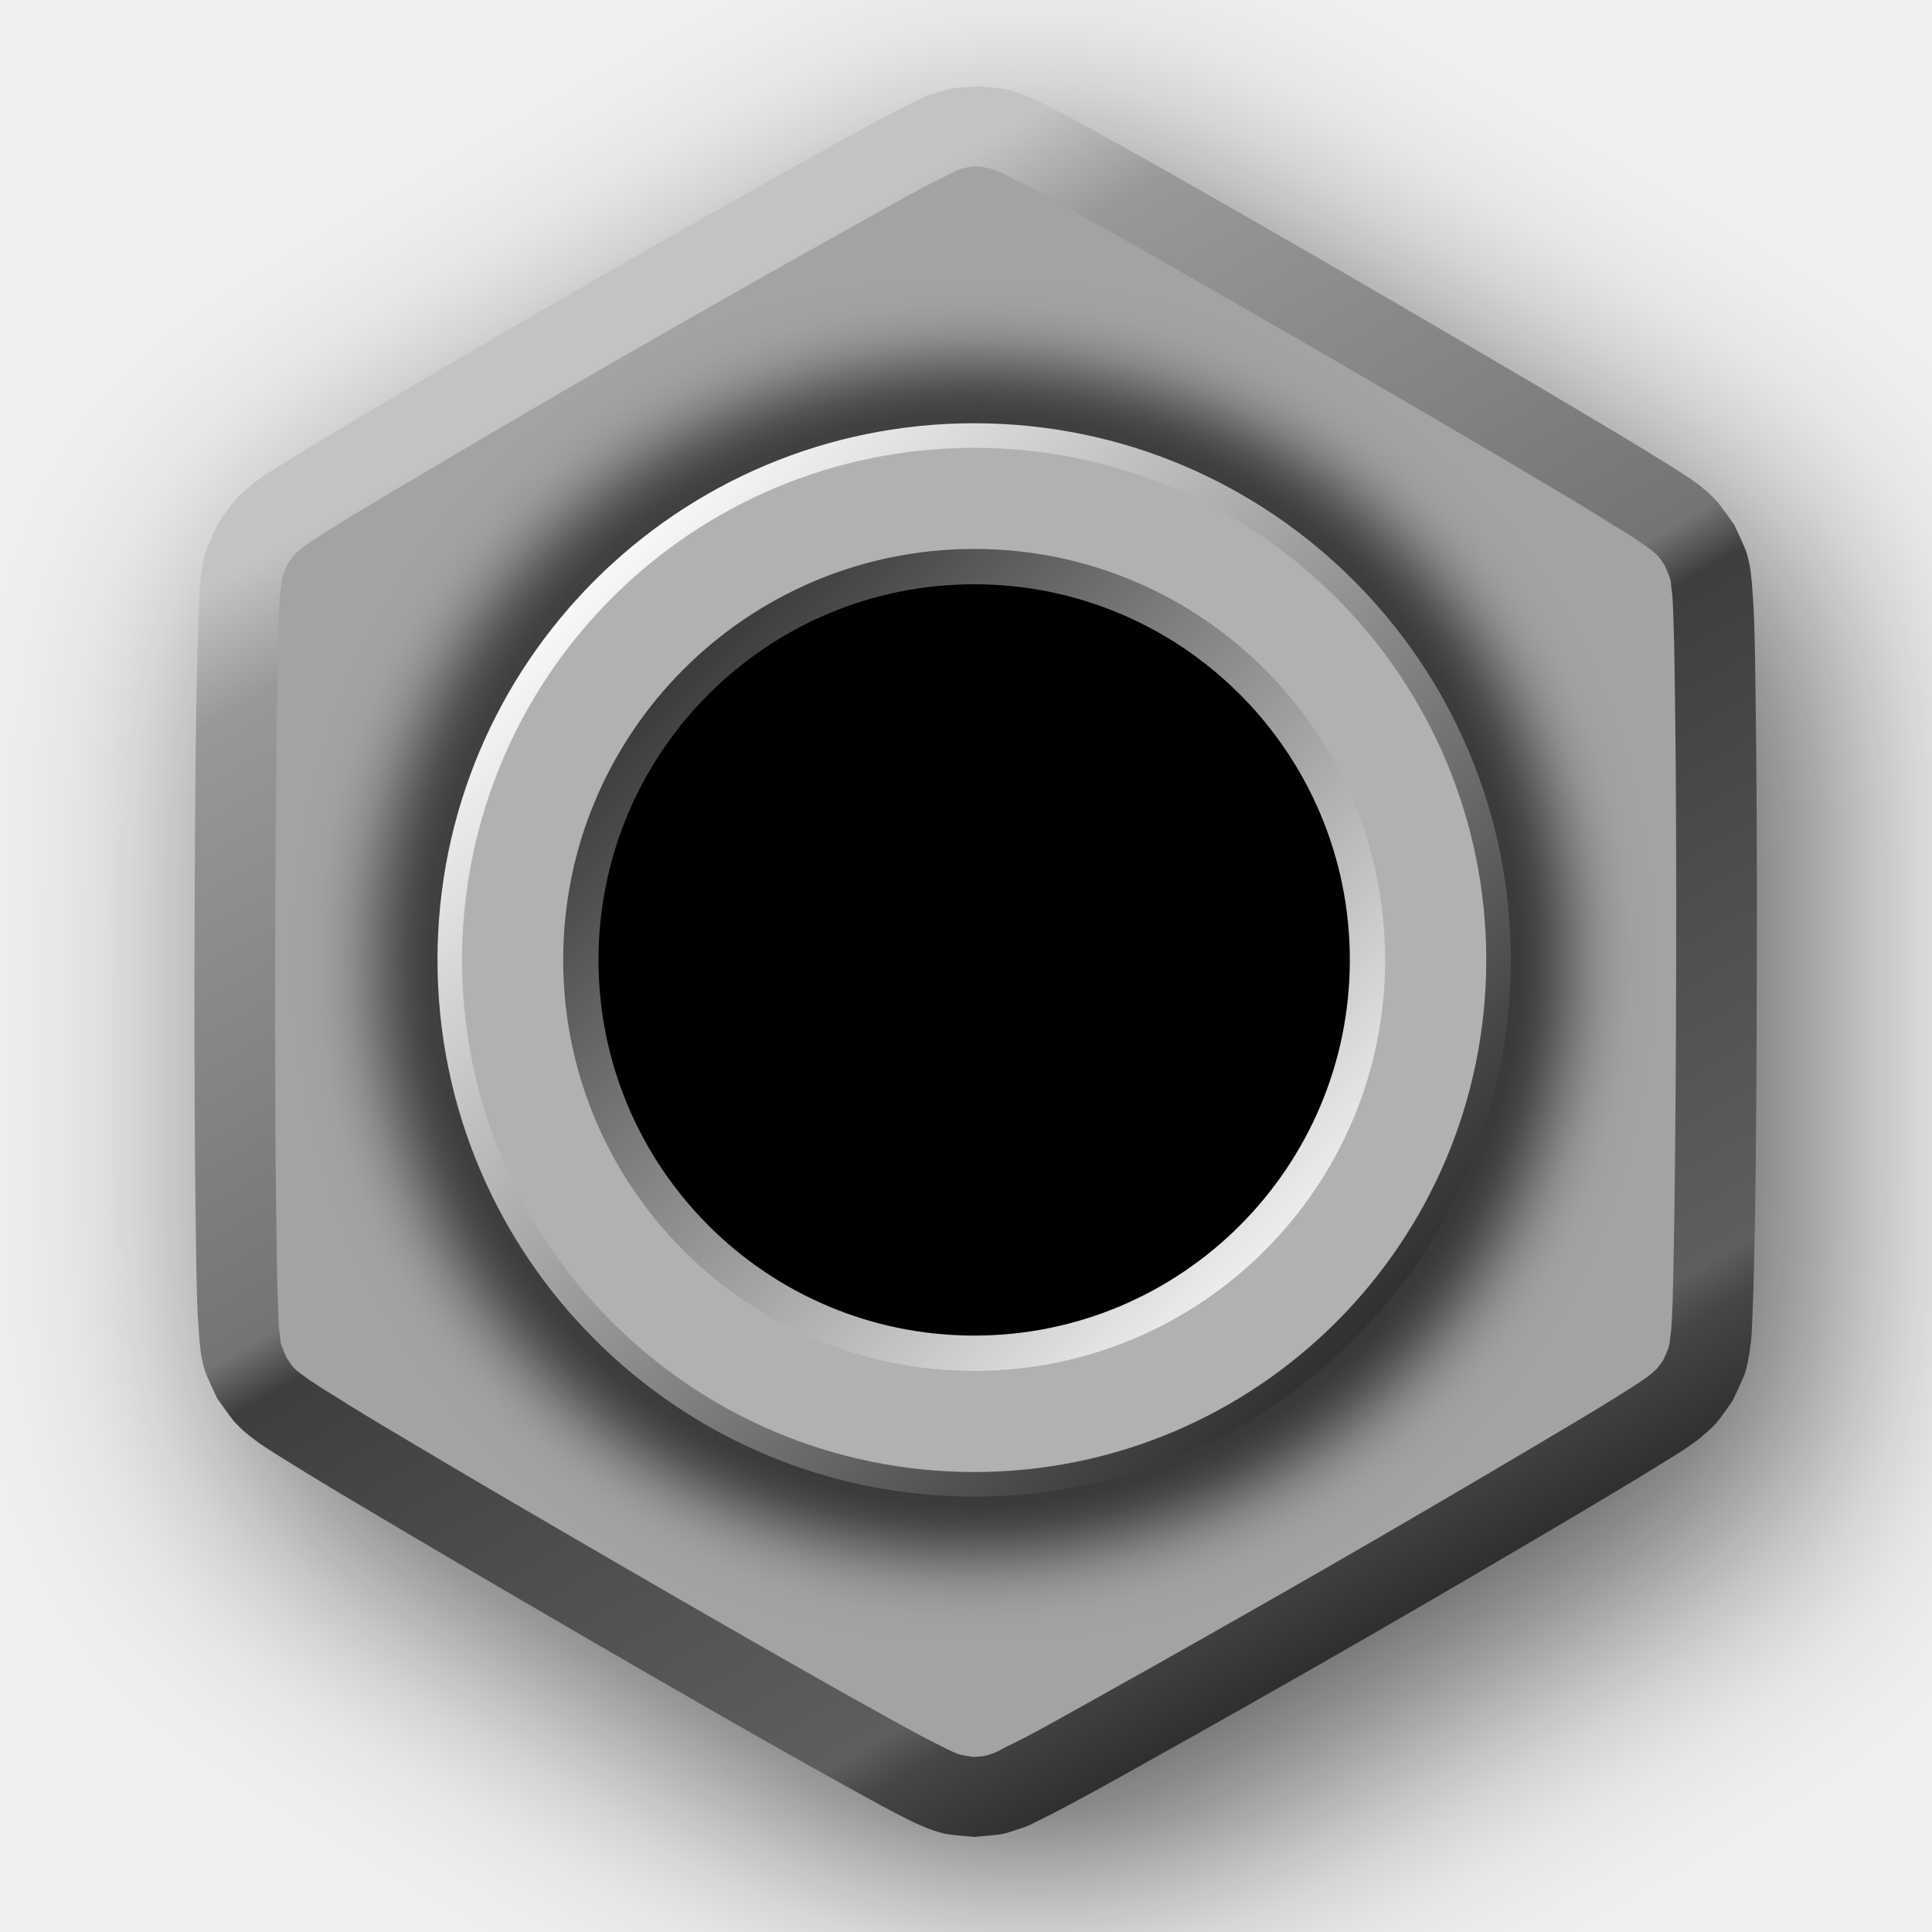
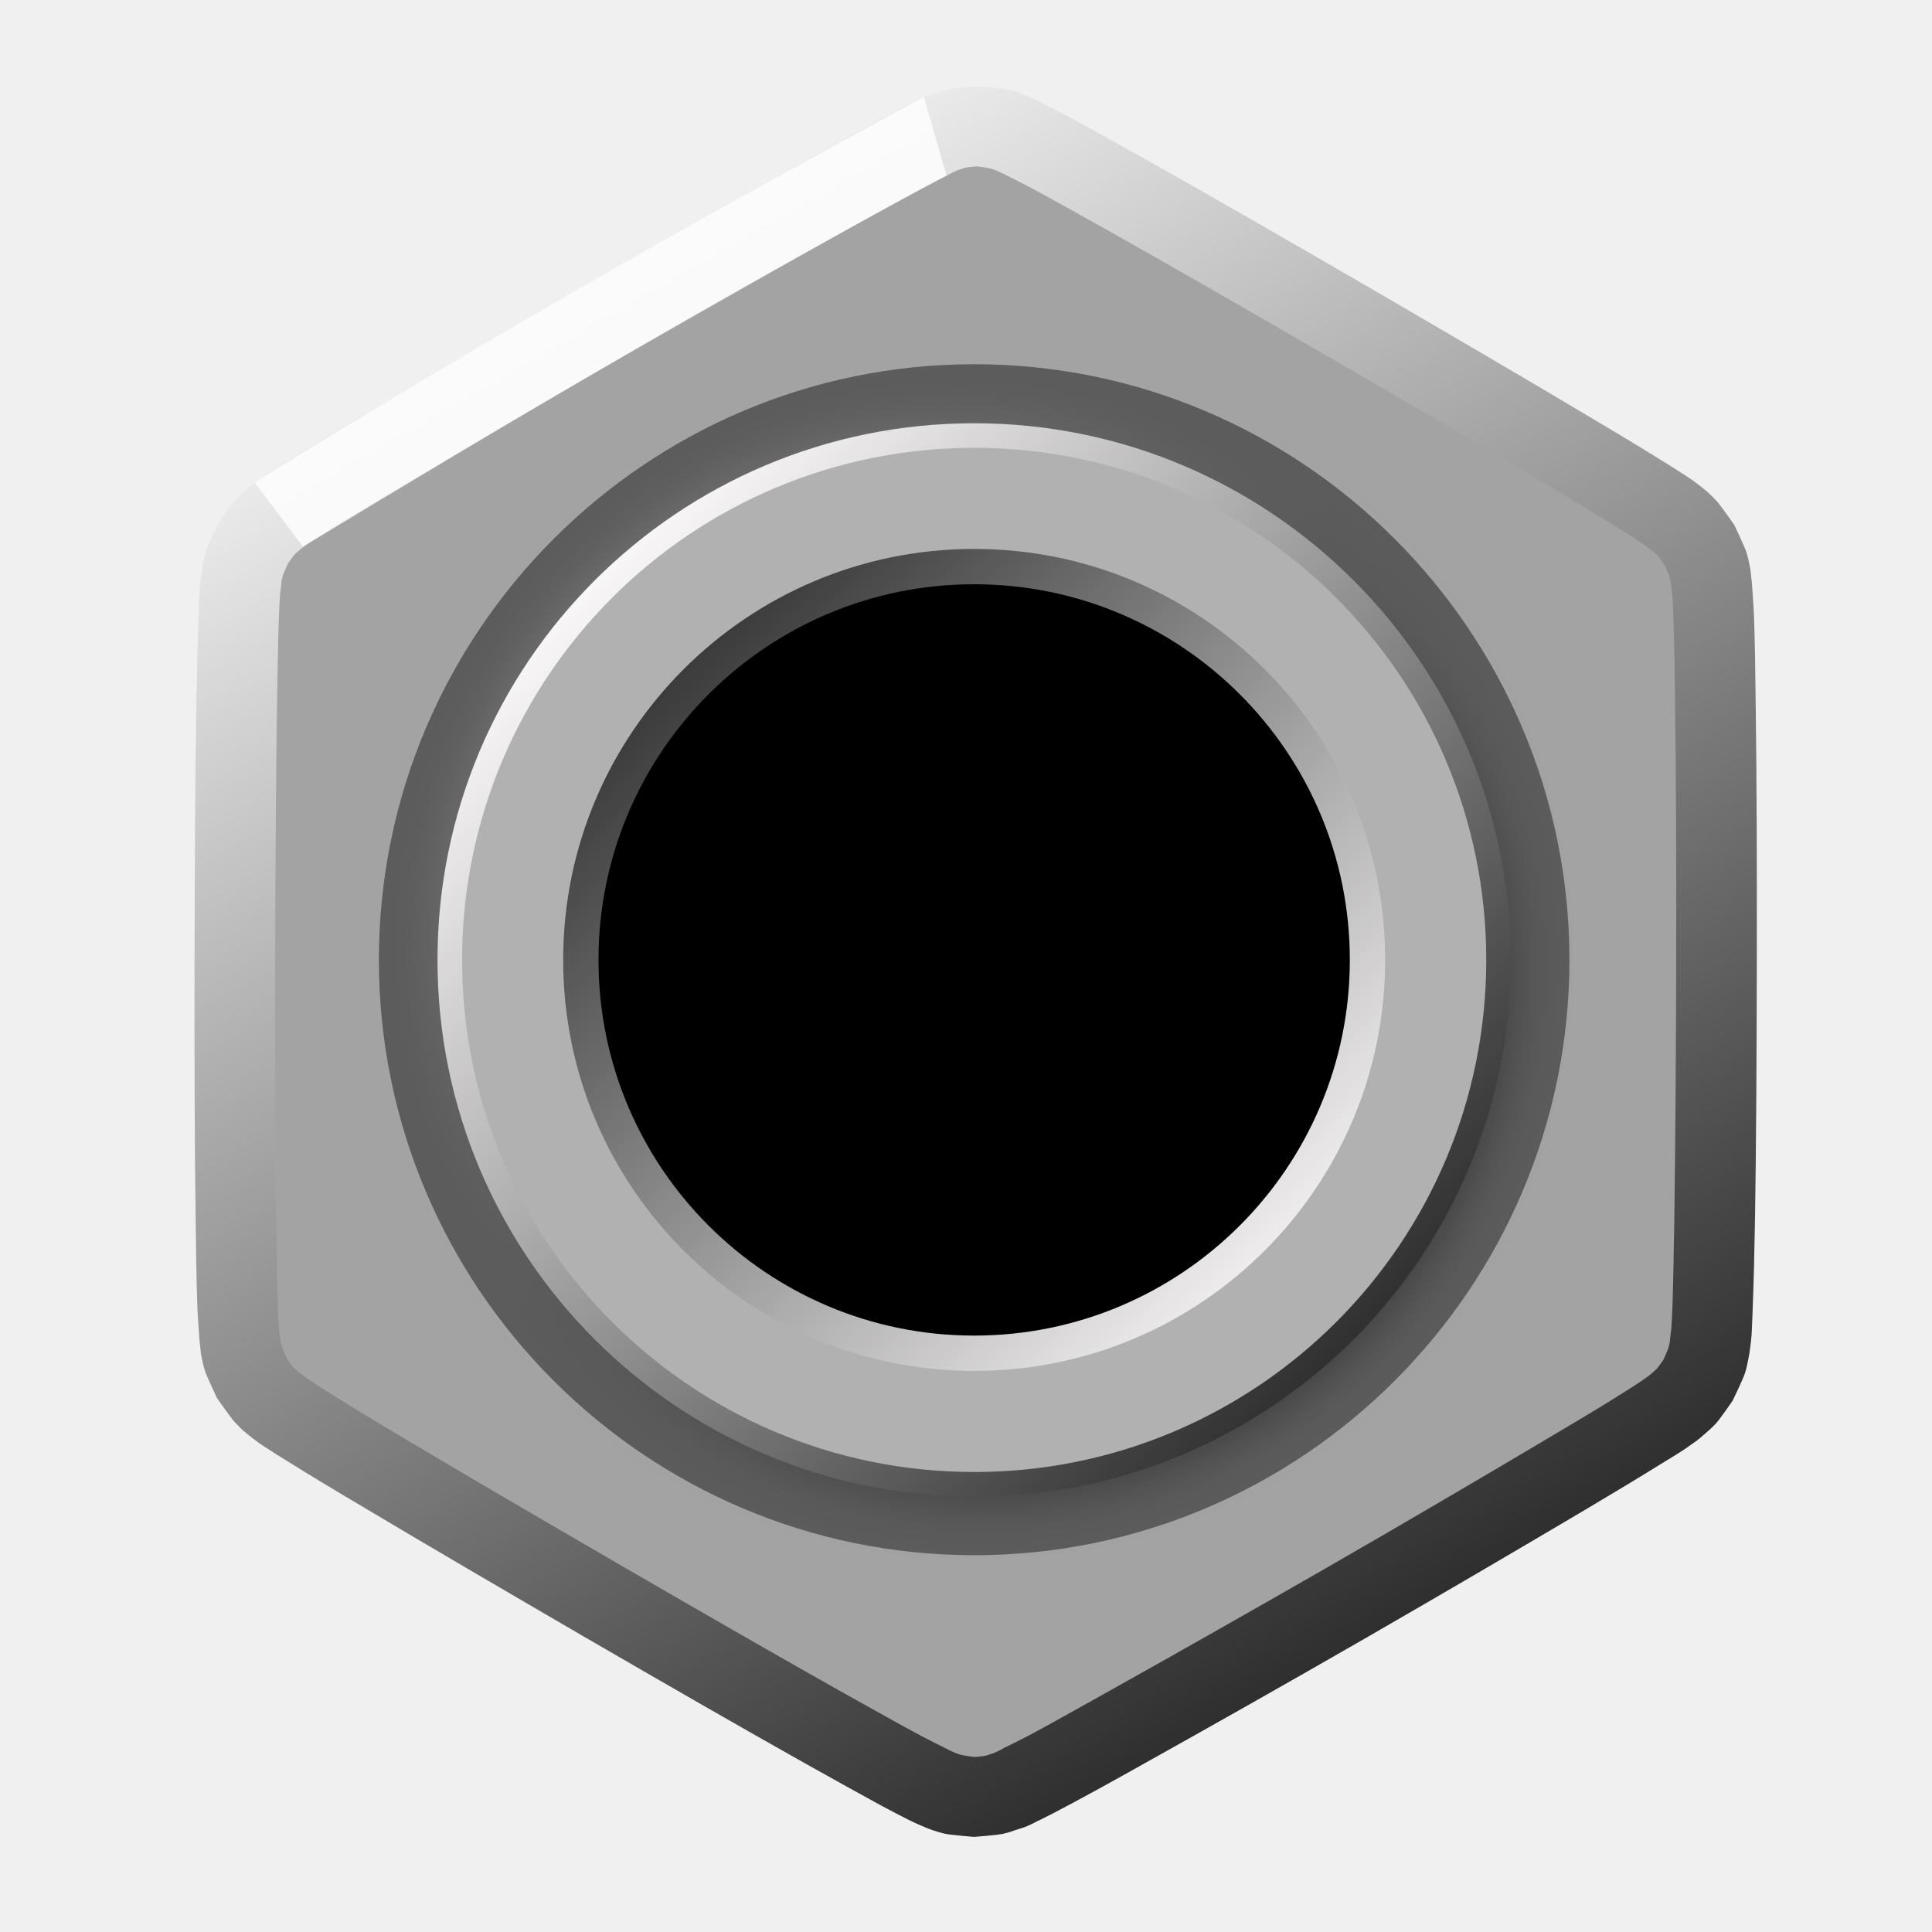
<svg xmlns="http://www.w3.org/2000/svg" xmlns:xlink="http://www.w3.org/1999/xlink" width="9mm" height="9mm" viewBox="0 0 9 9" version="1.1" id="svg1">
  <defs id="defs1">
-     <filter style="color-interpolation-filters:sRGB" id="filter337-4" x="-0.19" y="-0.171" width="1.38" height="1.342">
-       <feGaussianBlur stdDeviation="0.519" id="feGaussianBlur337-9" />
-     </filter>
    <linearGradient xlink:href="#linearGradient270" id="linearGradient271-2" x1="-28.178" y1="91.74" x2="-25.068" y2="97.459" gradientUnits="userSpaceOnUse" spreadMethod="reflect" />
    <linearGradient id="linearGradient270">
-       <stop style="stop-color:#c3c3c3;stop-opacity:1;" offset="0" id="stop270" />
-       <stop style="stop-color:#c3c3c3;stop-opacity:1;" offset="0.049" id="stop272" />
-       <stop style="stop-color:#989898;stop-opacity:1;" offset="0.125" id="stop273" />
-       <stop style="stop-color:#747474;stop-opacity:1;" offset="0.481" id="stop274" />
-       <stop style="stop-color:#403d3d;stop-opacity:1;" offset="0.515" id="stop275" />
-       <stop style="stop-color:#5f5e5e;stop-opacity:1;" offset="0.901" id="stop276" />
-       <stop style="stop-color:#464646;stop-opacity:1;" offset="0.929" id="stop277" />
+       <stop style="stop-color:#ebebeb;stop-opacity:1;" offset="0" id="stop270" />
      <stop style="stop-color:#2f2f2f;stop-opacity:1;" offset="1" id="stop271" />
    </linearGradient>
    <linearGradient xlink:href="#linearGradient266" id="linearGradient692" gradientUnits="userSpaceOnUse" x1="-22.122" y1="95.269" x2="-18.47" y2="98.922" />
    <linearGradient id="linearGradient266">
      <stop style="stop-color:#fcfafa;stop-opacity:1;" offset="0" id="stop266" />
      <stop style="stop-color:#2d2d2d;stop-opacity:1;" offset="1" id="stop265" />
    </linearGradient>
    <filter style="color-interpolation-filters:sRGB" id="filter269-4" x="-0.059" y="-0.059" width="1.118" height="1.118">
      <feGaussianBlur stdDeviation="0.123" id="feGaussianBlur269-8" />
-     </filter>
-     <filter style="color-interpolation-filters:sRGB" id="filter277-7" x="-0.134" y="-0.134" width="1.269" height="1.269">
-       <feGaussianBlur stdDeviation="0.166" id="feGaussianBlur277-1" />
    </filter>
    <linearGradient xlink:href="#linearGradient263" id="linearGradient694" gradientUnits="userSpaceOnUse" gradientTransform="matrix(0.86,0,0,0.86,-2.841876,13.59386)" x1="-22.122" y1="95.269" x2="-18.47" y2="98.922" />
    <linearGradient id="linearGradient263">
      <stop style="stop-color:#2d2d2d;stop-opacity:1;" offset="0" id="stop264" />
      <stop style="stop-color:#fcfafa;stop-opacity:1;" offset="1" id="stop263" />
    </linearGradient>
    <linearGradient xlink:href="#linearGradient266" id="linearGradient1" gradientUnits="userSpaceOnUse" x1="-22.122" y1="95.269" x2="-18.47" y2="98.922" />
    <linearGradient xlink:href="#linearGradient266" id="linearGradient2" gradientUnits="userSpaceOnUse" x1="-22.122" y1="95.269" x2="-18.47" y2="98.922" />
  </defs>
  <g id="layer1">
    <g id="g277-2" transform="translate(24.83702,-92.62732)">
-       <path id="path337-8" style="fill:#000000;fill-opacity:0.626;stroke-width:0.471;filter:url(#filter337-4)" d="m -26.529,90.953 c -4.86e-4,-1.2e-5 -0.097,0.005 -0.121,0.01 -0.024,0.005 -0.039,0.01 -0.051,0.014 -0.024,0.007 -0.039,0.011 -0.051,0.016 -0.023,0.009 -0.038,0.018 -0.055,0.025 -0.033,0.015 -0.067,0.032 -0.109,0.053 -0.084,0.042 -0.194,0.099 -0.324,0.168 -0.26,0.137 -0.6,0.318 -0.938,0.502 -0.338,0.184 -0.673,0.37 -0.93,0.514 -0.128,0.072 -0.237,0.134 -0.318,0.182 -0.041,0.024 -0.075,0.043 -0.105,0.062 -0.015,0.01 -0.028,0.019 -0.049,0.033 -0.01,0.007 -0.022,0.017 -0.041,0.033 -0.01,0.008 -0.022,0.018 -0.039,0.035 -0.017,0.017 -0.074,0.095 -0.074,0.096 -2.54e-4,4.16e-4 -0.045,0.088 -0.053,0.111 -0.008,0.023 -0.011,0.038 -0.014,0.051 -0.006,0.025 -0.008,0.038 -0.01,0.051 -0.004,0.025 -0.006,0.04 -0.008,0.059 -0.003,0.036 -0.005,0.076 -0.008,0.123 -0.006,0.094 -0.012,0.218 -0.018,0.365 -0.012,0.294 -0.023,0.678 -0.033,1.062 -0.01,0.384 -0.018,0.768 -0.021,1.062 -0.002,0.147 -0.003,0.271 -0.002,0.365 3.61e-4,0.047 0.002,0.085 0.004,0.121 7.72e-4,0.018 0.001,0.036 0.004,0.061 0.001,0.013 0.001,0.026 0.006,0.051 0.002,0.013 0.005,0.029 0.012,0.053 0.007,0.023 0.047,0.113 0.047,0.113 2.32e-4,4.27e-4 0.054,0.081 0.07,0.1 0.016,0.018 0.026,0.028 0.035,0.037 0.019,0.017 0.031,0.027 0.041,0.035 0.02,0.016 0.032,0.025 0.047,0.035 0.03,0.021 0.062,0.042 0.102,0.068 0.079,0.052 0.184,0.119 0.309,0.197 0.249,0.157 0.575,0.358 0.902,0.559 0.328,0.201 0.657,0.401 0.91,0.551 0.126,0.075 0.233,0.137 0.314,0.184 0.041,0.023 0.075,0.042 0.107,0.059 0.016,0.008 0.032,0.017 0.055,0.027 0.011,0.005 0.023,0.011 0.047,0.02 0.012,0.004 0.027,0.01 0.051,0.016 0.024,0.006 0.121,0.016 0.121,0.016 4.87e-4,1.2e-5 0.097,-0.005 0.121,-0.01 0.024,-0.005 0.039,-0.01 0.051,-0.014 0.024,-0.007 0.039,-0.011 0.051,-0.016 0.023,-0.009 0.038,-0.018 0.055,-0.025 0.033,-0.015 0.067,-0.032 0.109,-0.053 0.084,-0.042 0.194,-0.099 0.324,-0.168 0.26,-0.137 0.6,-0.318 0.938,-0.502 0.338,-0.184 0.673,-0.37 0.93,-0.514 0.128,-0.072 0.237,-0.134 0.318,-0.182 0.041,-0.024 0.075,-0.043 0.105,-0.062 0.015,-0.01 0.028,-0.019 0.049,-0.033 0.01,-0.007 0.022,-0.017 0.041,-0.033 0.01,-0.008 0.022,-0.018 0.039,-0.035 0.017,-0.017 0.074,-0.095 0.074,-0.096 2.54e-4,-4.15e-4 0.045,-0.088 0.053,-0.111 0.008,-0.023 0.011,-0.038 0.014,-0.051 0.006,-0.025 0.008,-0.038 0.01,-0.051 0.004,-0.025 0.006,-0.04 0.008,-0.059 0.003,-0.036 0.005,-0.076 0.008,-0.123 0.006,-0.094 0.012,-0.218 0.018,-0.365 0.012,-0.294 0.023,-0.678 0.033,-1.062 0.01,-0.384 0.018,-0.768 0.021,-1.062 0.002,-0.147 0.003,-0.271 0.002,-0.365 -3.6e-4,-0.047 -0.002,-0.085 -0.004,-0.121 -7.73e-4,-0.018 -0.001,-0.036 -0.004,-0.061 -0.001,-0.013 -0.001,-0.026 -0.006,-0.051 -0.002,-0.013 -0.005,-0.029 -0.012,-0.053 -0.007,-0.023 -0.047,-0.113 -0.047,-0.113 -2.32e-4,-4.28e-4 -0.054,-0.081 -0.07,-0.1 -0.016,-0.018 -0.026,-0.028 -0.035,-0.037 -0.019,-0.017 -0.031,-0.027 -0.041,-0.035 -0.02,-0.016 -0.032,-0.025 -0.047,-0.035 -0.03,-0.021 -0.062,-0.042 -0.102,-0.068 -0.079,-0.052 -0.184,-0.119 -0.309,-0.197 -0.249,-0.157 -0.575,-0.358 -0.902,-0.559 -0.328,-0.201 -0.657,-0.401 -0.91,-0.551 -0.126,-0.075 -0.233,-0.137 -0.314,-0.184 -0.041,-0.023 -0.075,-0.042 -0.107,-0.059 -0.016,-0.008 -0.032,-0.017 -0.055,-0.027 -0.011,-0.005 -0.023,-0.011 -0.047,-0.02 -0.012,-0.004 -0.027,-0.01 -0.051,-0.016 -0.024,-0.006 -0.121,-0.016 -0.121,-0.016 z" transform="matrix(1.117257,-0.02684301,0.02684301,1.117257,7.169687,-8.961963)" />
      <path id="path269-9" style="fill:url(#linearGradient271-2);stroke-width:0.471" d="m -26.529,90.953 c -4.86e-4,-1.2e-5 -0.097,0.005 -0.121,0.01 -0.024,0.005 -0.039,0.01 -0.051,0.014 -0.024,0.007 -0.039,0.011 -0.051,0.016 -0.023,0.009 -0.038,0.018 -0.055,0.025 -0.033,0.015 -0.067,0.032 -0.109,0.053 -0.084,0.042 -0.194,0.099 -0.324,0.168 -0.26,0.137 -0.6,0.318 -0.938,0.502 -0.338,0.184 -0.673,0.37 -0.93,0.514 -0.128,0.072 -0.237,0.134 -0.318,0.182 -0.041,0.024 -0.075,0.043 -0.105,0.062 -0.015,0.01 -0.028,0.019 -0.049,0.033 -0.01,0.007 -0.022,0.017 -0.041,0.033 -0.01,0.008 -0.022,0.018 -0.039,0.035 -0.017,0.017 -0.074,0.095 -0.074,0.096 -2.54e-4,4.16e-4 -0.045,0.088 -0.053,0.111 -0.008,0.023 -0.011,0.038 -0.014,0.051 -0.006,0.025 -0.008,0.038 -0.01,0.051 -0.004,0.025 -0.006,0.04 -0.008,0.059 -0.003,0.036 -0.005,0.076 -0.008,0.123 -0.006,0.094 -0.012,0.218 -0.018,0.365 -0.012,0.294 -0.023,0.678 -0.033,1.062 -0.01,0.384 -0.018,0.768 -0.021,1.062 -0.002,0.147 -0.003,0.271 -0.002,0.365 3.61e-4,0.047 0.002,0.085 0.004,0.121 7.72e-4,0.018 0.001,0.036 0.004,0.061 0.001,0.013 0.001,0.026 0.006,0.051 0.002,0.013 0.005,0.029 0.012,0.053 0.007,0.023 0.047,0.113 0.047,0.113 2.32e-4,4.27e-4 0.054,0.081 0.07,0.1 0.016,0.018 0.026,0.028 0.035,0.037 0.019,0.017 0.031,0.027 0.041,0.035 0.02,0.016 0.032,0.025 0.047,0.035 0.03,0.021 0.062,0.042 0.102,0.068 0.079,0.052 0.184,0.119 0.309,0.197 0.249,0.157 0.575,0.358 0.902,0.559 0.328,0.201 0.657,0.401 0.91,0.551 0.126,0.075 0.233,0.137 0.314,0.184 0.041,0.023 0.075,0.042 0.107,0.059 0.016,0.008 0.032,0.017 0.055,0.027 0.011,0.005 0.023,0.011 0.047,0.02 0.012,0.004 0.027,0.01 0.051,0.016 0.024,0.006 0.121,0.016 0.121,0.016 4.87e-4,1.2e-5 0.097,-0.005 0.121,-0.01 0.024,-0.005 0.039,-0.01 0.051,-0.014 0.024,-0.007 0.039,-0.011 0.051,-0.016 0.023,-0.009 0.038,-0.018 0.055,-0.025 0.033,-0.015 0.067,-0.032 0.109,-0.053 0.084,-0.042 0.194,-0.099 0.324,-0.168 0.26,-0.137 0.6,-0.318 0.938,-0.502 0.338,-0.184 0.673,-0.37 0.93,-0.514 0.128,-0.072 0.237,-0.134 0.318,-0.182 0.041,-0.024 0.075,-0.043 0.105,-0.062 0.015,-0.01 0.028,-0.019 0.049,-0.033 0.01,-0.007 0.022,-0.017 0.041,-0.033 0.01,-0.008 0.022,-0.018 0.039,-0.035 0.017,-0.017 0.074,-0.095 0.074,-0.096 2.54e-4,-4.15e-4 0.045,-0.088 0.053,-0.111 0.008,-0.023 0.011,-0.038 0.014,-0.051 0.006,-0.025 0.008,-0.038 0.01,-0.051 0.004,-0.025 0.006,-0.04 0.008,-0.059 0.003,-0.036 0.005,-0.076 0.008,-0.123 0.006,-0.094 0.012,-0.218 0.018,-0.365 0.012,-0.294 0.023,-0.678 0.033,-1.062 0.01,-0.384 0.018,-0.768 0.021,-1.062 0.002,-0.147 0.003,-0.271 0.002,-0.365 -3.6e-4,-0.047 -0.002,-0.085 -0.004,-0.121 -7.73e-4,-0.018 -0.001,-0.036 -0.004,-0.061 -0.001,-0.013 -0.001,-0.026 -0.006,-0.051 -0.002,-0.013 -0.005,-0.029 -0.012,-0.053 -0.007,-0.023 -0.047,-0.113 -0.047,-0.113 -2.32e-4,-4.28e-4 -0.054,-0.081 -0.07,-0.1 -0.016,-0.018 -0.026,-0.028 -0.035,-0.037 -0.019,-0.017 -0.031,-0.027 -0.041,-0.035 -0.02,-0.016 -0.032,-0.025 -0.047,-0.035 -0.03,-0.021 -0.062,-0.042 -0.102,-0.068 -0.079,-0.052 -0.184,-0.119 -0.309,-0.197 -0.249,-0.157 -0.575,-0.358 -0.902,-0.559 -0.328,-0.201 -0.657,-0.401 -0.91,-0.551 -0.126,-0.075 -0.233,-0.137 -0.314,-0.184 -0.041,-0.023 -0.075,-0.042 -0.107,-0.059 -0.016,-0.008 -0.032,-0.017 -0.055,-0.027 -0.011,-0.005 -0.023,-0.011 -0.047,-0.02 -0.012,-0.004 -0.027,-0.01 -0.051,-0.016 -0.024,-0.006 -0.121,-0.016 -0.121,-0.016 z" transform="matrix(1.117257,-0.02684301,0.02684301,1.117257,6.913413,-9.30117)" />
      <path id="path277-3" style="fill:#a3a3a3;stroke-width:0.471" d="m -26.537,91.287 c -4.87e-4,-1.2e-5 -0.037,0.002 -0.047,0.004 -0.009,0.002 -0.016,0.004 -0.021,0.006 -0.01,0.003 -0.017,0.005 -0.023,0.008 -0.013,0.005 -0.024,0.011 -0.037,0.018 -0.027,0.012 -0.059,0.027 -0.1,0.047 -0.08,0.04 -0.189,0.098 -0.318,0.166 -0.258,0.136 -0.597,0.317 -0.934,0.5 -0.337,0.183 -0.671,0.369 -0.926,0.512 -0.127,0.071 -0.235,0.132 -0.312,0.178 -0.039,0.023 -0.069,0.041 -0.094,0.057 -0.012,0.008 -0.024,0.015 -0.035,0.023 -0.006,0.004 -0.011,0.009 -0.02,0.016 -0.004,0.004 -0.009,0.007 -0.016,0.014 -0.007,0.007 -0.029,0.037 -0.029,0.037 -2.54e-4,4.15e-4 -0.016,0.034 -0.02,0.043 -0.003,0.009 -0.005,0.014 -0.006,0.02 -0.003,0.011 -0.003,0.018 -0.004,0.025 -0.002,0.014 -0.004,0.026 -0.006,0.041 -0.003,0.029 -0.005,0.064 -0.008,0.109 -0.005,0.09 -0.01,0.214 -0.016,0.359 -0.011,0.292 -0.023,0.674 -0.033,1.057 -0.01,0.383 -0.018,0.767 -0.021,1.059 -0.002,0.146 -0.003,0.267 -0.002,0.357 3.44e-4,0.045 7.13e-4,0.082 0.002,0.111 6.2e-4,0.015 0.003,0.027 0.004,0.041 6.91e-4,0.007 4e-6,0.015 0.002,0.025 9.75e-4,0.005 0.003,0.01 0.006,0.02 0.003,0.009 0.017,0.044 0.018,0.045 2.32e-4,4.27e-4 0.019,0.03 0.025,0.037 0.006,0.007 0.012,0.012 0.016,0.016 0.008,0.007 0.014,0.011 0.02,0.016 0.011,0.009 0.021,0.017 0.033,0.025 0.024,0.017 0.054,0.038 0.092,0.062 0.075,0.05 0.177,0.116 0.301,0.193 0.247,0.156 0.574,0.357 0.9,0.557 0.327,0.2 0.653,0.398 0.904,0.547 0.125,0.074 0.232,0.137 0.311,0.182 0.039,0.022 0.072,0.039 0.098,0.053 0.013,0.007 0.022,0.012 0.035,0.018 0.006,0.003 0.013,0.006 0.023,0.01 0.005,0.002 0.012,0.004 0.021,0.006 0.009,0.002 0.044,0.008 0.045,0.008 4.86e-4,1.3e-5 0.037,-0.002 0.047,-0.004 0.009,-0.002 0.016,-0.004 0.021,-0.006 0.01,-0.003 0.017,-0.005 0.023,-0.008 0.013,-0.005 0.024,-0.011 0.037,-0.018 0.027,-0.012 0.059,-0.027 0.1,-0.047 0.08,-0.04 0.189,-0.098 0.318,-0.166 0.258,-0.136 0.597,-0.317 0.934,-0.5 0.337,-0.183 0.671,-0.369 0.926,-0.512 0.127,-0.071 0.235,-0.132 0.312,-0.178 0.039,-0.023 0.069,-0.041 0.094,-0.057 0.012,-0.008 0.024,-0.015 0.035,-0.023 0.006,-0.004 0.011,-0.009 0.02,-0.016 0.004,-0.004 0.009,-0.007 0.016,-0.014 0.007,-0.007 0.029,-0.037 0.029,-0.037 2.54e-4,-4.15e-4 0.016,-0.034 0.02,-0.043 0.003,-0.009 0.005,-0.014 0.006,-0.02 0.003,-0.011 0.003,-0.018 0.004,-0.025 0.002,-0.014 0.004,-0.026 0.006,-0.041 0.003,-0.029 0.005,-0.064 0.008,-0.109 0.005,-0.09 0.01,-0.214 0.016,-0.359 0.011,-0.292 0.023,-0.674 0.033,-1.057 0.01,-0.383 0.018,-0.767 0.021,-1.059 0.002,-0.146 0.003,-0.267 0.002,-0.357 -3.44e-4,-0.045 -7.12e-4,-0.082 -0.002,-0.111 -6.2e-4,-0.015 -0.003,-0.027 -0.004,-0.041 -6.9e-4,-0.007 -4e-6,-0.015 -0.002,-0.025 -9.75e-4,-0.005 -0.003,-0.01 -0.006,-0.02 -0.003,-0.009 -0.017,-0.044 -0.018,-0.045 -2.32e-4,-4.27e-4 -0.019,-0.03 -0.025,-0.037 -0.006,-0.007 -0.012,-0.012 -0.016,-0.016 -0.008,-0.007 -0.014,-0.011 -0.02,-0.016 -0.011,-0.009 -0.021,-0.017 -0.033,-0.025 -0.024,-0.017 -0.054,-0.038 -0.092,-0.062 -0.075,-0.05 -0.177,-0.116 -0.301,-0.193 -0.247,-0.156 -0.574,-0.357 -0.9,-0.557 -0.327,-0.2 -0.653,-0.398 -0.904,-0.547 -0.125,-0.074 -0.232,-0.137 -0.311,-0.182 -0.039,-0.022 -0.072,-0.039 -0.098,-0.053 -0.013,-0.007 -0.022,-0.012 -0.035,-0.018 -0.006,-0.003 -0.013,-0.006 -0.023,-0.01 -0.005,-0.002 -0.012,-0.004 -0.021,-0.006 -0.009,-0.002 -0.044,-0.008 -0.045,-0.008 z" transform="matrix(1.117257,-0.02684301,0.02684301,1.117257,6.913413,-9.301169)" />
      <circle style="fill:url(#linearGradient1);fill-opacity:1;stroke:none;stroke-width:0.171;stroke-dasharray:0.171, 0.513;stroke-dashoffset:0;stroke-opacity:1;filter:url(#filter269-4)" id="circle269-6" cx="-20.299" cy="97.099" r="2.5" />
-       <circle style="fill:none;fill-opacity:1;stroke:#343434;stroke-width:0.548;stroke-dasharray:none;stroke-dashoffset:0;stroke-opacity:1;filter:url(#filter277-7)" id="circle277-8" cx="-20.299" cy="97.099" r="2.5" />
+       <path style="baseline-shift:baseline;display:inline;overflow:visible;vector-effect:none;fill:#343434;enable-background:accumulate;stop-color:#000000;stop-opacity:1;opacity:0.646" d="m -20.299,94.324 c -1.529,0 -2.773,1.247 -2.773,2.775 0,1.529 1.245,2.773 2.773,2.773 1.529,0 2.773,-1.245 2.773,-2.773 0,-1.529 -1.245,-2.775 -2.773,-2.775 z m 0,0.549 c 1.233,0 2.227,0.994 2.227,2.227 0,1.233 -0.994,2.225 -2.227,2.225 -1.233,0 -2.227,-0.992 -2.227,-2.225 0,-1.233 0.994,-2.227 2.227,-2.227 z" id="circle277-8" />
      <circle style="fill:url(#linearGradient2);fill-opacity:1;stroke:none;stroke-width:0.171;stroke-dasharray:0.171, 0.513;stroke-dashoffset:0;stroke-opacity:1" id="circle261-0" cx="-20.299" cy="97.099" r="2.5" />
      <circle style="fill:url(#linearGradient692);fill-opacity:1;stroke:none;stroke-width:0.171;stroke-dasharray:0.171, 0.513;stroke-dashoffset:0;stroke-opacity:1" id="circle264-2" cx="-20.299" cy="97.099" r="2.2" />
      <circle style="fill:url(#linearGradient694);fill-opacity:1;stroke:none;stroke-width:0.147;stroke-dasharray:0.147, 0.441;stroke-dashoffset:0;stroke-opacity:1" id="circle265-1" cx="-20.299" cy="97.099" r="2.15" />
      <circle style="fill:#000000;fill-opacity:1;stroke:none;stroke-width:0.171;stroke-dasharray:0.171, 0.513;stroke-dashoffset:0;stroke-opacity:1" id="path261-0" cx="-20.299" cy="97.099" r="1.75" />
      <circle style="fill:none;fill-opacity:1;stroke:#b1b1b1;stroke-width:0.471;stroke-dasharray:none;stroke-dashoffset:0;stroke-opacity:1" id="circle262-5" cx="-20.299" cy="97.099" r="2.15" />
+       <path style="opacity:0.818;fill:#ffffff;fill-opacity:1;stroke:none;stroke-width:0.2;stroke-dasharray:0.2, 0.6" d="m -23.651,94.874 c 1.147,-0.709 2.155,-1.276 3.118,-1.795 l 0.105,0.366 c -1.01,0.54 -2.006,1.128 -2.998,1.729 z" id="path1" />
    </g>
  </g>
</svg>
